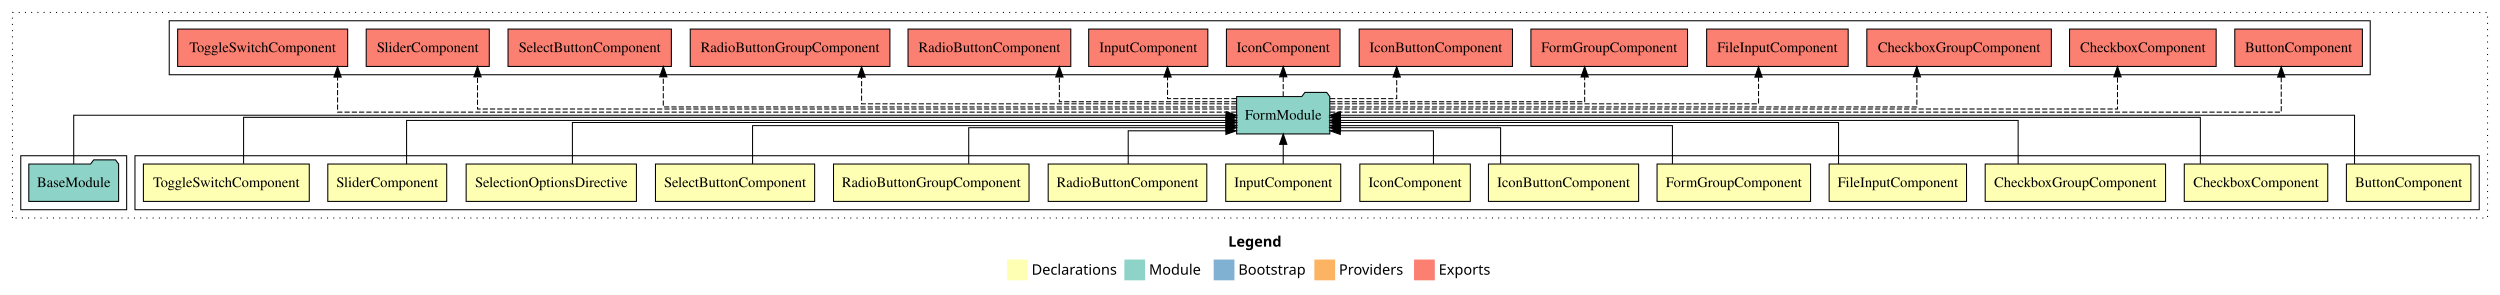
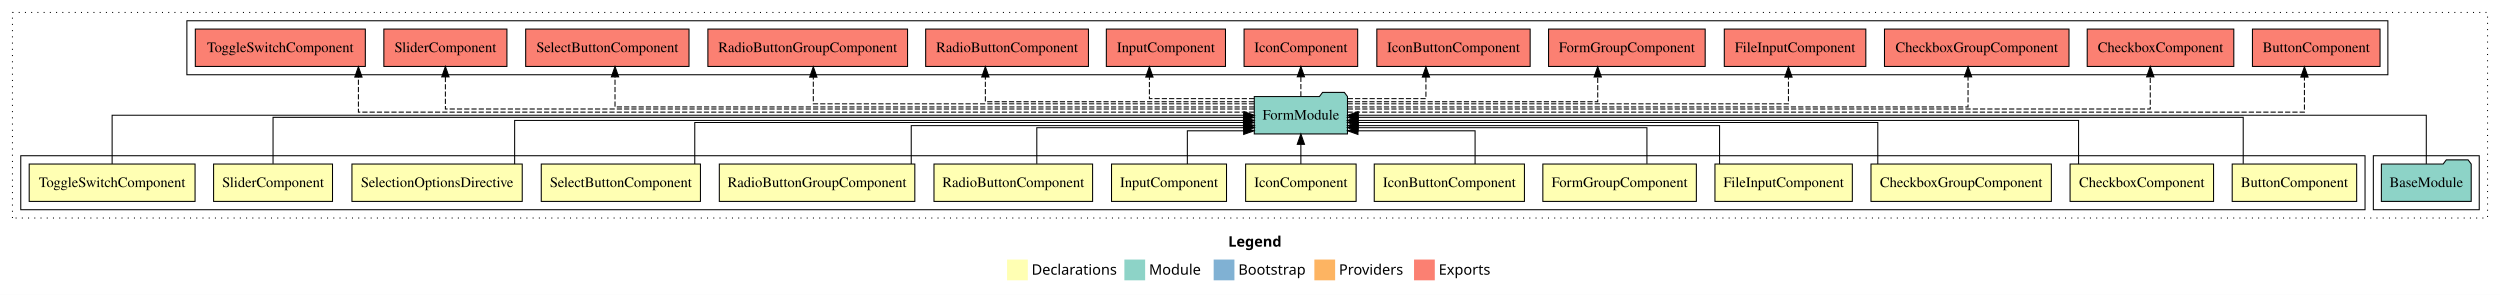
<svg xmlns="http://www.w3.org/2000/svg" width="2408pt" height="284pt" viewBox="0.00 0.00 2408.00 284.00">
  <g id="graph0" class="graph" transform="scale(1 1) rotate(0) translate(4 280)">
    <polygon fill="white" stroke="transparent" points="-4,4 -4,-280 2404,-280 2404,4 -4,4" />
    <text text-anchor="start" x="1179.01" y="-42.4" font-family="sans-serif" font-weight="bold" font-size="14.00">Legend</text>
    <polygon fill="#ffffb3" stroke="transparent" points="966,-10 966,-30 986,-30 986,-10 966,-10" />
    <text text-anchor="start" x="989.63" y="-15.4" font-family="sans-serif" font-size="14.00">  Declarations</text>
    <polygon fill="#8dd3c7" stroke="transparent" points="1079,-10 1079,-30 1099,-30 1099,-10 1079,-10" />
    <text text-anchor="start" x="1102.73" y="-15.4" font-family="sans-serif" font-size="14.00">  Module</text>
    <polygon fill="#80b1d3" stroke="transparent" points="1165,-10 1165,-30 1185,-30 1185,-10 1165,-10" />
    <text text-anchor="start" x="1188.78" y="-15.4" font-family="sans-serif" font-size="14.00">  Bootstrap</text>
    <polygon fill="#fdb462" stroke="transparent" points="1262,-10 1262,-30 1282,-30 1282,-10 1262,-10" />
    <text text-anchor="start" x="1285.67" y="-15.4" font-family="sans-serif" font-size="14.00">  Providers</text>
    <polygon fill="#fb8072" stroke="transparent" points="1358,-10 1358,-30 1378,-30 1378,-10 1358,-10" />
    <text text-anchor="start" x="1381.73" y="-15.4" font-family="sans-serif" font-size="14.00">  Exports</text>
    <g id="clust1" class="cluster">
      <polygon fill="none" stroke="black" stroke-dasharray="1,5" points="8,-70 8,-268 2392,-268 2392,-70 8,-70" />
    </g>
+     <g id="clust17" class="cluster">
+       <polygon fill="none" stroke="black" points="2282,-78 2282,-130 2384,-130 2384,-78 2282,-78" />
+     </g>
+     <g id="clust18" class="cluster">
+       <polygon fill="none" stroke="black" points="176,-208 176,-260 2296,-260 2296,-208 176,-208" />
+     </g>
    <g id="clust2" class="cluster">
-       <polygon fill="none" stroke="black" points="126,-78 126,-130 2384,-130 2384,-78 126,-78" />
-     </g>
-     <g id="clust18" class="cluster">
-       <polygon fill="none" stroke="black" points="159,-208 159,-260 2279,-260 2279,-208 159,-208" />
-     </g>
-     <g id="clust17" class="cluster">
-       <polygon fill="none" stroke="black" points="16,-78 16,-130 118,-130 118,-78 16,-78" />
+       <polygon fill="none" stroke="black" points="16,-78 16,-130 2274,-130 2274,-78 16,-78" />
    </g>
    <g id="node1" class="node">
-       <polygon fill="#ffffb3" stroke="black" points="2375.95,-122 2256.05,-122 2256.05,-86 2375.95,-86 2375.95,-122" />
-       <text text-anchor="middle" x="2316" y="-99.8" font-family="Times,serif" font-size="14.00">ButtonComponent</text>
+       <polygon fill="#ffffb3" stroke="black" points="2265.95,-122 2146.05,-122 2146.05,-86 2265.95,-86 2265.95,-122" />
+       <text text-anchor="middle" x="2206" y="-99.8" font-family="Times,serif" font-size="14.00">ButtonComponent</text>
    </g>
    <g id="node15" class="node">
-       <polygon fill="#8dd3c7" stroke="black" points="1276.88,-187 1273.88,-191 1252.88,-191 1249.88,-187 1187.12,-187 1187.12,-151 1276.88,-151 1276.88,-187" />
-       <text text-anchor="middle" x="1232" y="-164.8" font-family="Times,serif" font-size="14.00">FormModule</text>
+       <polygon fill="#8dd3c7" stroke="black" points="1293.88,-187 1290.88,-191 1269.88,-191 1266.88,-187 1204.12,-187 1204.12,-151 1293.88,-151 1293.88,-187" />
+       <text text-anchor="middle" x="1249" y="-164.8" font-family="Times,serif" font-size="14.00">FormModule</text>
    </g>
    <g id="edge1" class="edge">
-       <path fill="none" stroke="black" d="M2263.88,-122.11C2263.88,-141.34 2263.88,-169 2263.88,-169 2263.88,-169 1287,-169 1287,-169" />
-       <polygon fill="black" stroke="black" points="1287,-165.5 1277,-169 1287,-172.5 1287,-165.5" />
+       <path fill="none" stroke="black" d="M2156.66,-122.22C2156.66,-140.83 2156.66,-167 2156.66,-167 2156.66,-167 1304.01,-167 1304.01,-167" />
+       <polygon fill="black" stroke="black" points="1304.01,-163.5 1294.01,-167 1304.01,-170.5 1304.01,-163.5" />
    </g>
    <g id="node2" class="node">
-       <polygon fill="#ffffb3" stroke="black" points="2238.1,-122 2099.9,-122 2099.9,-86 2238.1,-86 2238.1,-122" />
-       <text text-anchor="middle" x="2169" y="-99.8" font-family="Times,serif" font-size="14.00">CheckboxComponent</text>
+       <polygon fill="#ffffb3" stroke="black" points="2128.1,-122 1989.9,-122 1989.9,-86 2128.1,-86 2128.1,-122" />
+       <text text-anchor="middle" x="2059" y="-99.8" font-family="Times,serif" font-size="14.00">CheckboxComponent</text>
    </g>
    <g id="edge2" class="edge">
-       <path fill="none" stroke="black" d="M2115.38,-122.22C2115.38,-140.83 2115.38,-167 2115.38,-167 2115.38,-167 1287.02,-167 1287.02,-167" />
-       <polygon fill="black" stroke="black" points="1287.02,-163.5 1277.02,-167 1287.02,-170.5 1287.02,-163.5" />
+       <path fill="none" stroke="black" d="M1998.08,-122C1998.08,-139.68 1998.08,-164 1998.08,-164 1998.08,-164 1303.89,-164 1303.89,-164" />
+       <polygon fill="black" stroke="black" points="1303.89,-160.5 1293.89,-164 1303.89,-167.5 1303.89,-160.5" />
    </g>
    <g id="node3" class="node">
-       <polygon fill="#ffffb3" stroke="black" points="2081.87,-122 1908.13,-122 1908.13,-86 2081.87,-86 2081.87,-122" />
-       <text text-anchor="middle" x="1995" y="-99.8" font-family="Times,serif" font-size="14.00">CheckboxGroupComponent</text>
+       <polygon fill="#ffffb3" stroke="black" points="1971.87,-122 1798.13,-122 1798.13,-86 1971.87,-86 1971.87,-122" />
+       <text text-anchor="middle" x="1885" y="-99.8" font-family="Times,serif" font-size="14.00">CheckboxGroupComponent</text>
    </g>
    <g id="edge3" class="edge">
-       <path fill="none" stroke="black" d="M1939.88,-122C1939.88,-139.68 1939.88,-164 1939.88,-164 1939.88,-164 1287.09,-164 1287.09,-164" />
-       <polygon fill="black" stroke="black" points="1287.09,-160.5 1277.09,-164 1287.09,-167.5 1287.09,-160.5" />
+       <path fill="none" stroke="black" d="M1804.69,-122.03C1804.69,-139.06 1804.69,-162 1804.69,-162 1804.69,-162 1304,-162 1304,-162" />
+       <polygon fill="black" stroke="black" points="1304,-158.5 1294,-162 1304,-165.5 1304,-158.5" />
    </g>
    <g id="node4" class="node">
-       <polygon fill="#ffffb3" stroke="black" points="1890.16,-122 1757.84,-122 1757.84,-86 1890.16,-86 1890.16,-122" />
-       <text text-anchor="middle" x="1824" y="-99.8" font-family="Times,serif" font-size="14.00">FileInputComponent</text>
+       <polygon fill="#ffffb3" stroke="black" points="1780.16,-122 1647.84,-122 1647.84,-86 1780.16,-86 1780.16,-122" />
+       <text text-anchor="middle" x="1714" y="-99.8" font-family="Times,serif" font-size="14.00">FileInputComponent</text>
    </g>
    <g id="edge4" class="edge">
-       <path fill="none" stroke="black" d="M1766.88,-122.03C1766.88,-139.06 1766.88,-162 1766.88,-162 1766.88,-162 1287.14,-162 1287.14,-162" />
-       <polygon fill="black" stroke="black" points="1287.14,-158.5 1277.14,-162 1287.14,-165.5 1287.14,-158.5" />
+       <path fill="none" stroke="black" d="M1652.29,-122.01C1652.29,-138.05 1652.29,-159 1652.29,-159 1652.29,-159 1304.09,-159 1304.09,-159" />
+       <polygon fill="black" stroke="black" points="1304.09,-155.5 1294.09,-159 1304.09,-162.5 1304.09,-155.5" />
    </g>
    <g id="node5" class="node">
-       <polygon fill="#ffffb3" stroke="black" points="1739.93,-122 1592.07,-122 1592.07,-86 1739.93,-86 1739.93,-122" />
-       <text text-anchor="middle" x="1666" y="-99.8" font-family="Times,serif" font-size="14.00">FormGroupComponent</text>
+       <polygon fill="#ffffb3" stroke="black" points="1629.93,-122 1482.07,-122 1482.07,-86 1629.93,-86 1629.93,-122" />
+       <text text-anchor="middle" x="1556" y="-99.8" font-family="Times,serif" font-size="14.00">FormGroupComponent</text>
    </g>
    <g id="edge5" class="edge">
-       <path fill="none" stroke="black" d="M1606.88,-122.01C1606.88,-138.05 1606.88,-159 1606.88,-159 1606.88,-159 1287.22,-159 1287.22,-159" />
-       <polygon fill="black" stroke="black" points="1287.22,-155.5 1277.22,-159 1287.22,-162.5 1287.22,-155.5" />
+       <path fill="none" stroke="black" d="M1582.32,-122.24C1582.32,-137.57 1582.32,-157 1582.32,-157 1582.32,-157 1303.95,-157 1303.95,-157" />
+       <polygon fill="black" stroke="black" points="1303.95,-153.5 1293.95,-157 1303.95,-160.5 1303.95,-153.5" />
    </g>
    <g id="node6" class="node">
-       <polygon fill="#ffffb3" stroke="black" points="1574.33,-122 1429.67,-122 1429.67,-86 1574.33,-86 1574.33,-122" />
-       <text text-anchor="middle" x="1502" y="-99.8" font-family="Times,serif" font-size="14.00">IconButtonComponent</text>
+       <polygon fill="#ffffb3" stroke="black" points="1464.33,-122 1319.67,-122 1319.67,-86 1464.33,-86 1464.33,-122" />
+       <text text-anchor="middle" x="1392" y="-99.8" font-family="Times,serif" font-size="14.00">IconButtonComponent</text>
    </g>
    <g id="edge6" class="edge">
-       <path fill="none" stroke="black" d="M1441.38,-122.24C1441.38,-137.57 1441.38,-157 1441.38,-157 1441.38,-157 1286.92,-157 1286.92,-157" />
-       <polygon fill="black" stroke="black" points="1286.92,-153.5 1276.92,-157 1286.92,-160.5 1286.92,-153.5" />
+       <path fill="none" stroke="black" d="M1416.8,-122.05C1416.8,-136.37 1416.8,-154 1416.8,-154 1416.8,-154 1303.97,-154 1303.97,-154" />
+       <polygon fill="black" stroke="black" points="1303.97,-150.5 1293.97,-154 1303.97,-157.5 1303.97,-150.5" />
    </g>
    <g id="node7" class="node">
-       <polygon fill="#ffffb3" stroke="black" points="1412.21,-122 1305.79,-122 1305.79,-86 1412.21,-86 1412.21,-122" />
-       <text text-anchor="middle" x="1359" y="-99.8" font-family="Times,serif" font-size="14.00">IconComponent</text>
+       <polygon fill="#ffffb3" stroke="black" points="1302.21,-122 1195.79,-122 1195.79,-86 1302.21,-86 1302.21,-122" />
+       <text text-anchor="middle" x="1249" y="-99.8" font-family="Times,serif" font-size="14.00">IconComponent</text>
    </g>
    <g id="edge7" class="edge">
-       <path fill="none" stroke="black" d="M1376.7,-122.05C1376.7,-136.37 1376.7,-154 1376.7,-154 1376.7,-154 1286.99,-154 1286.99,-154" />
-       <polygon fill="black" stroke="black" points="1286.99,-150.5 1276.99,-154 1286.99,-157.5 1286.99,-150.5" />
+       <path fill="none" stroke="black" d="M1249,-122.11C1249,-122.11 1249,-140.99 1249,-140.99" />
+       <polygon fill="black" stroke="black" points="1245.5,-140.99 1249,-150.99 1252.5,-140.99 1245.5,-140.99" />
    </g>
    <g id="node8" class="node">
-       <polygon fill="#ffffb3" stroke="black" points="1287.38,-122 1176.62,-122 1176.62,-86 1287.38,-86 1287.38,-122" />
-       <text text-anchor="middle" x="1232" y="-99.8" font-family="Times,serif" font-size="14.00">InputComponent</text>
+       <polygon fill="#ffffb3" stroke="black" points="1177.38,-122 1066.62,-122 1066.62,-86 1177.38,-86 1177.38,-122" />
+       <text text-anchor="middle" x="1122" y="-99.8" font-family="Times,serif" font-size="14.00">InputComponent</text>
    </g>
    <g id="edge8" class="edge">
-       <path fill="none" stroke="black" d="M1232,-122.11C1232,-122.11 1232,-140.99 1232,-140.99" />
-       <polygon fill="black" stroke="black" points="1228.5,-140.99 1232,-150.99 1235.5,-140.99 1228.5,-140.99" />
+       <path fill="none" stroke="black" d="M1139.65,-122.05C1139.65,-136.37 1139.65,-154 1139.65,-154 1139.65,-154 1193.89,-154 1193.89,-154" />
+       <polygon fill="black" stroke="black" points="1193.89,-157.5 1203.89,-154 1193.89,-150.5 1193.89,-157.5" />
    </g>
    <g id="node9" class="node">
-       <polygon fill="#ffffb3" stroke="black" points="1158.39,-122 1005.61,-122 1005.61,-86 1158.39,-86 1158.39,-122" />
-       <text text-anchor="middle" x="1082" y="-99.8" font-family="Times,serif" font-size="14.00">RadioButtonComponent</text>
+       <polygon fill="#ffffb3" stroke="black" points="1048.39,-122 895.61,-122 895.61,-86 1048.39,-86 1048.39,-122" />
+       <text text-anchor="middle" x="972" y="-99.8" font-family="Times,serif" font-size="14.00">RadioButtonComponent</text>
    </g>
    <g id="edge9" class="edge">
-       <path fill="none" stroke="black" d="M1082.69,-122.05C1082.69,-136.37 1082.69,-154 1082.69,-154 1082.69,-154 1176.8,-154 1176.8,-154" />
-       <polygon fill="black" stroke="black" points="1176.8,-157.5 1186.8,-154 1176.8,-150.5 1176.8,-157.5" />
+       <path fill="none" stroke="black" d="M994.65,-122.24C994.65,-137.57 994.65,-157 994.65,-157 994.65,-157 1194.11,-157 1194.11,-157" />
+       <polygon fill="black" stroke="black" points="1194.11,-160.5 1204.11,-157 1194.11,-153.5 1194.11,-160.5" />
    </g>
    <g id="node10" class="node">
-       <polygon fill="#ffffb3" stroke="black" points="987.16,-122 798.84,-122 798.84,-86 987.16,-86 987.16,-122" />
-       <text text-anchor="middle" x="893" y="-99.8" font-family="Times,serif" font-size="14.00">RadioButtonGroupComponent</text>
+       <polygon fill="#ffffb3" stroke="black" points="877.16,-122 688.84,-122 688.84,-86 877.16,-86 877.16,-122" />
+       <text text-anchor="middle" x="783" y="-99.8" font-family="Times,serif" font-size="14.00">RadioButtonGroupComponent</text>
    </g>
    <g id="edge10" class="edge">
-       <path fill="none" stroke="black" d="M929.07,-122.24C929.07,-137.57 929.07,-157 929.07,-157 929.07,-157 1176.97,-157 1176.97,-157" />
-       <polygon fill="black" stroke="black" points="1176.97,-160.5 1186.97,-157 1176.97,-153.5 1176.97,-160.5" />
+       <path fill="none" stroke="black" d="M873.7,-122.01C873.7,-138.05 873.7,-159 873.7,-159 873.7,-159 1194.1,-159 1194.1,-159" />
+       <polygon fill="black" stroke="black" points="1194.1,-162.5 1204.1,-159 1194.1,-155.5 1194.1,-162.5" />
    </g>
    <g id="node11" class="node">
-       <polygon fill="#ffffb3" stroke="black" points="780.66,-122 627.34,-122 627.34,-86 780.66,-86 780.66,-122" />
-       <text text-anchor="middle" x="704" y="-99.8" font-family="Times,serif" font-size="14.00">SelectButtonComponent</text>
+       <polygon fill="#ffffb3" stroke="black" points="670.66,-122 517.34,-122 517.34,-86 670.66,-86 670.66,-122" />
+       <text text-anchor="middle" x="594" y="-99.8" font-family="Times,serif" font-size="14.00">SelectButtonComponent</text>
    </g>
    <g id="edge11" class="edge">
-       <path fill="none" stroke="black" d="M720.87,-122.01C720.87,-138.05 720.87,-159 720.87,-159 720.87,-159 1177.09,-159 1177.09,-159" />
-       <polygon fill="black" stroke="black" points="1177.09,-162.5 1187.09,-159 1177.09,-155.5 1177.09,-162.5" />
+       <path fill="none" stroke="black" d="M665.2,-122.03C665.2,-139.06 665.2,-162 665.2,-162 665.2,-162 1193.68,-162 1193.68,-162" />
+       <polygon fill="black" stroke="black" points="1193.68,-165.5 1203.68,-162 1193.68,-158.5 1193.68,-165.5" />
    </g>
    <g id="node12" class="node">
-       <polygon fill="#ffffb3" stroke="black" points="609.01,-122 444.99,-122 444.99,-86 609.01,-86 609.01,-122" />
-       <text text-anchor="middle" x="527" y="-99.8" font-family="Times,serif" font-size="14.00">SelectionOptionsDirective</text>
+       <polygon fill="#ffffb3" stroke="black" points="499.01,-122 334.99,-122 334.99,-86 499.01,-86 499.01,-122" />
+       <text text-anchor="middle" x="417" y="-99.8" font-family="Times,serif" font-size="14.00">SelectionOptionsDirective</text>
    </g>
    <g id="edge12" class="edge">
-       <path fill="none" stroke="black" d="M547.34,-122.03C547.34,-139.06 547.34,-162 547.34,-162 547.34,-162 1177.08,-162 1177.08,-162" />
-       <polygon fill="black" stroke="black" points="1177.08,-165.5 1187.08,-162 1177.08,-158.5 1177.08,-165.5" />
+       <path fill="none" stroke="black" d="M491.7,-122C491.7,-139.68 491.7,-164 491.7,-164 491.7,-164 1193.9,-164 1193.9,-164" />
+       <polygon fill="black" stroke="black" points="1193.9,-167.5 1203.9,-164 1193.9,-160.5 1193.9,-167.5" />
    </g>
    <g id="node13" class="node">
-       <polygon fill="#ffffb3" stroke="black" points="426.27,-122 311.73,-122 311.73,-86 426.27,-86 426.27,-122" />
-       <text text-anchor="middle" x="369" y="-99.8" font-family="Times,serif" font-size="14.00">SliderComponent</text>
+       <polygon fill="#ffffb3" stroke="black" points="316.27,-122 201.73,-122 201.73,-86 316.27,-86 316.27,-122" />
+       <text text-anchor="middle" x="259" y="-99.8" font-family="Times,serif" font-size="14.00">SliderComponent</text>
    </g>
    <g id="edge13" class="edge">
-       <path fill="none" stroke="black" d="M387.62,-122C387.62,-139.68 387.62,-164 387.62,-164 387.62,-164 1176.9,-164 1176.9,-164" />
-       <polygon fill="black" stroke="black" points="1176.9,-167.5 1186.9,-164 1176.9,-160.5 1176.9,-167.5" />
+       <path fill="none" stroke="black" d="M259,-122.22C259,-140.83 259,-167 259,-167 259,-167 1193.89,-167 1193.89,-167" />
+       <polygon fill="black" stroke="black" points="1193.89,-170.5 1203.89,-167 1193.89,-163.5 1193.89,-170.5" />
    </g>
    <g id="node14" class="node">
-       <polygon fill="#ffffb3" stroke="black" points="293.88,-122 134.12,-122 134.12,-86 293.88,-86 293.88,-122" />
-       <text text-anchor="middle" x="214" y="-99.8" font-family="Times,serif" font-size="14.00">ToggleSwitchComponent</text>
+       <polygon fill="#ffffb3" stroke="black" points="183.88,-122 24.12,-122 24.12,-86 183.88,-86 183.88,-122" />
+       <text text-anchor="middle" x="104" y="-99.8" font-family="Times,serif" font-size="14.00">ToggleSwitchComponent</text>
    </g>
    <g id="edge14" class="edge">
-       <path fill="none" stroke="black" d="M230.62,-122.22C230.62,-140.83 230.62,-167 230.62,-167 230.62,-167 1177.03,-167 1177.03,-167" />
-       <polygon fill="black" stroke="black" points="1177.03,-170.5 1187.03,-167 1177.03,-163.5 1177.03,-170.5" />
+       <path fill="none" stroke="black" d="M104,-122.11C104,-141.34 104,-169 104,-169 104,-169 1194.11,-169 1194.11,-169" />
+       <polygon fill="black" stroke="black" points="1194.11,-172.5 1204.11,-169 1194.11,-165.5 1194.11,-172.5" />
    </g>
    <g id="node17" class="node">
-       <polygon fill="#fb8072" stroke="black" points="2271.45,-252 2148.55,-252 2148.55,-216 2271.45,-216 2271.45,-252" />
-       <text text-anchor="middle" x="2210" y="-229.8" font-family="Times,serif" font-size="14.00">ButtonComponent </text>
+       <polygon fill="#fb8072" stroke="black" points="2288.45,-252 2165.55,-252 2165.55,-216 2288.45,-216 2288.45,-252" />
+       <text text-anchor="middle" x="2227" y="-229.8" font-family="Times,serif" font-size="14.00">ButtonComponent </text>
    </g>
    <g id="edge16" class="edge">
-       <path fill="none" stroke="black" stroke-dasharray="5,2" d="M1277.08,-172C1467.13,-172 2193.29,-172 2193.29,-172 2193.29,-172 2193.29,-205.73 2193.29,-205.73" />
-       <polygon fill="black" stroke="black" points="2189.79,-205.73 2193.29,-215.73 2196.79,-205.73 2189.79,-205.73" />
+       <path fill="none" stroke="black" stroke-dasharray="5,2" d="M1294,-172C1484.61,-172 2215.62,-172 2215.62,-172 2215.62,-172 2215.62,-205.73 2215.62,-205.73" />
+       <polygon fill="black" stroke="black" points="2212.13,-205.73 2215.62,-215.73 2219.13,-205.73 2212.13,-205.73" />
    </g>
    <g id="node18" class="node">
-       <polygon fill="#fb8072" stroke="black" points="2130.6,-252 1989.4,-252 1989.4,-216 2130.6,-216 2130.6,-252" />
-       <text text-anchor="middle" x="2060" y="-229.8" font-family="Times,serif" font-size="14.00">CheckboxComponent </text>
+       <polygon fill="#fb8072" stroke="black" points="2147.6,-252 2006.4,-252 2006.4,-216 2147.6,-216 2147.6,-252" />
+       <text text-anchor="middle" x="2077" y="-229.8" font-family="Times,serif" font-size="14.00">CheckboxComponent </text>
    </g>
    <g id="edge17" class="edge">
-       <path fill="none" stroke="black" stroke-dasharray="5,2" d="M1276.93,-175C1446.15,-175 2035.57,-175 2035.57,-175 2035.57,-175 2035.57,-205.98 2035.57,-205.98" />
-       <polygon fill="black" stroke="black" points="2032.07,-205.98 2035.57,-215.98 2039.07,-205.98 2032.07,-205.98" />
+       <path fill="none" stroke="black" stroke-dasharray="5,2" d="M1294.15,-175C1465.66,-175 2067.12,-175 2067.12,-175 2067.12,-175 2067.12,-205.98 2067.12,-205.98" />
+       <polygon fill="black" stroke="black" points="2063.63,-205.98 2067.12,-215.98 2070.63,-205.98 2063.63,-205.98" />
    </g>
    <g id="node19" class="node">
-       <polygon fill="#fb8072" stroke="black" points="1971.87,-252 1794.13,-252 1794.13,-216 1971.87,-216 1971.87,-252" />
-       <text text-anchor="middle" x="1883" y="-229.8" font-family="Times,serif" font-size="14.00">CheckboxGroupComponent </text>
+       <polygon fill="#fb8072" stroke="black" points="1988.87,-252 1811.13,-252 1811.13,-216 1988.87,-216 1988.87,-252" />
+       <text text-anchor="middle" x="1900" y="-229.8" font-family="Times,serif" font-size="14.00">CheckboxGroupComponent </text>
    </g>
    <g id="edge18" class="edge">
-       <path fill="none" stroke="black" stroke-dasharray="5,2" d="M1277.37,-177C1418.82,-177 1842.32,-177 1842.32,-177 1842.32,-177 1842.32,-205.96 1842.32,-205.96" />
-       <polygon fill="black" stroke="black" points="1838.82,-205.96 1842.32,-215.96 1845.82,-205.96 1838.82,-205.96" />
+       <path fill="none" stroke="black" stroke-dasharray="5,2" d="M1293.93,-177C1439.94,-177 1891.62,-177 1891.62,-177 1891.62,-177 1891.62,-205.96 1891.62,-205.96" />
+       <polygon fill="black" stroke="black" points="1888.13,-205.96 1891.62,-215.96 1895.13,-205.96 1888.13,-205.96" />
    </g>
    <g id="node20" class="node">
-       <polygon fill="#fb8072" stroke="black" points="1776.16,-252 1639.84,-252 1639.84,-216 1776.16,-216 1776.16,-252" />
-       <text text-anchor="middle" x="1708" y="-229.8" font-family="Times,serif" font-size="14.00">FileInputComponent </text>
+       <polygon fill="#fb8072" stroke="black" points="1793.16,-252 1656.84,-252 1656.84,-216 1793.16,-216 1793.16,-252" />
+       <text text-anchor="middle" x="1725" y="-229.8" font-family="Times,serif" font-size="14.00">FileInputComponent </text>
    </g>
    <g id="edge19" class="edge">
-       <path fill="none" stroke="black" stroke-dasharray="5,2" d="M1277.15,-180C1392.65,-180 1689.82,-180 1689.82,-180 1689.82,-180 1689.82,-205.72 1689.82,-205.72" />
-       <polygon fill="black" stroke="black" points="1686.32,-205.72 1689.82,-215.72 1693.32,-205.72 1686.32,-205.72" />
+       <path fill="none" stroke="black" stroke-dasharray="5,2" d="M1294.03,-180C1411.57,-180 1718.62,-180 1718.62,-180 1718.62,-180 1718.62,-205.72 1718.62,-205.72" />
+       <polygon fill="black" stroke="black" points="1715.13,-205.72 1718.62,-215.72 1722.13,-205.72 1715.13,-205.72" />
    </g>
    <g id="node21" class="node">
-       <polygon fill="#fb8072" stroke="black" points="1621.43,-252 1470.57,-252 1470.57,-216 1621.43,-216 1621.43,-252" />
-       <text text-anchor="middle" x="1546" y="-229.8" font-family="Times,serif" font-size="14.00">FormGroupComponent </text>
+       <polygon fill="#fb8072" stroke="black" points="1638.43,-252 1487.57,-252 1487.57,-216 1638.43,-216 1638.43,-252" />
+       <text text-anchor="middle" x="1563" y="-229.8" font-family="Times,serif" font-size="14.00">FormGroupComponent </text>
    </g>
    <g id="edge20" class="edge">
-       <path fill="none" stroke="black" stroke-dasharray="5,2" d="M1277.05,-182C1358.6,-182 1522.35,-182 1522.35,-182 1522.35,-182 1522.35,-205.81 1522.35,-205.81" />
-       <polygon fill="black" stroke="black" points="1518.85,-205.81 1522.35,-215.81 1525.85,-205.81 1518.85,-205.81" />
+       <path fill="none" stroke="black" stroke-dasharray="5,2" d="M1293.99,-182C1374.51,-182 1534.93,-182 1534.93,-182 1534.93,-182 1534.93,-205.81 1534.93,-205.81" />
+       <polygon fill="black" stroke="black" points="1531.43,-205.81 1534.93,-215.81 1538.43,-205.81 1531.43,-205.81" />
    </g>
    <g id="node22" class="node">
-       <polygon fill="#fb8072" stroke="black" points="1452.83,-252 1305.17,-252 1305.17,-216 1452.83,-216 1452.83,-252" />
-       <text text-anchor="middle" x="1379" y="-229.8" font-family="Times,serif" font-size="14.00">IconButtonComponent </text>
+       <polygon fill="#fb8072" stroke="black" points="1469.83,-252 1322.17,-252 1322.17,-216 1469.83,-216 1469.83,-252" />
+       <text text-anchor="middle" x="1396" y="-229.8" font-family="Times,serif" font-size="14.00">IconButtonComponent </text>
    </g>
    <g id="edge21" class="edge">
-       <path fill="none" stroke="black" stroke-dasharray="5,2" d="M1277.09,-185C1307.19,-185 1341.3,-185 1341.3,-185 1341.3,-185 1341.3,-205.75 1341.3,-205.75" />
-       <polygon fill="black" stroke="black" points="1337.8,-205.75 1341.3,-215.75 1344.8,-205.75 1337.8,-205.75" />
+       <path fill="none" stroke="black" stroke-dasharray="5,2" d="M1294.19,-185C1328.37,-185 1369.45,-185 1369.45,-185 1369.45,-185 1369.45,-205.75 1369.45,-205.75" />
+       <polygon fill="black" stroke="black" points="1365.95,-205.75 1369.45,-215.75 1372.95,-205.75 1365.95,-205.75" />
    </g>
    <g id="node23" class="node">
-       <polygon fill="#fb8072" stroke="black" points="1286.71,-252 1177.29,-252 1177.29,-216 1286.71,-216 1286.71,-252" />
-       <text text-anchor="middle" x="1232" y="-229.8" font-family="Times,serif" font-size="14.00">IconComponent </text>
+       <polygon fill="#fb8072" stroke="black" points="1303.71,-252 1194.29,-252 1194.29,-216 1303.71,-216 1303.71,-252" />
+       <text text-anchor="middle" x="1249" y="-229.8" font-family="Times,serif" font-size="14.00">IconComponent </text>
    </g>
    <g id="edge22" class="edge">
-       <path fill="none" stroke="black" stroke-dasharray="5,2" d="M1232,-187.11C1232,-187.11 1232,-205.99 1232,-205.99" />
-       <polygon fill="black" stroke="black" points="1228.5,-205.99 1232,-215.99 1235.5,-205.99 1228.5,-205.99" />
+       <path fill="none" stroke="black" stroke-dasharray="5,2" d="M1249,-187.11C1249,-187.11 1249,-205.99 1249,-205.99" />
+       <polygon fill="black" stroke="black" points="1245.5,-205.99 1249,-215.99 1252.5,-205.99 1245.5,-205.99" />
    </g>
    <g id="node24" class="node">
-       <polygon fill="#fb8072" stroke="black" points="1159.38,-252 1044.62,-252 1044.62,-216 1159.38,-216 1159.38,-252" />
-       <text text-anchor="middle" x="1102" y="-229.8" font-family="Times,serif" font-size="14.00">InputComponent </text>
+       <polygon fill="#fb8072" stroke="black" points="1176.38,-252 1061.62,-252 1061.62,-216 1176.38,-216 1176.38,-252" />
+       <text text-anchor="middle" x="1119" y="-229.8" font-family="Times,serif" font-size="14.00">InputComponent </text>
    </g>
    <g id="edge23" class="edge">
-       <path fill="none" stroke="black" stroke-dasharray="5,2" d="M1187,-185C1156.07,-185 1120.57,-185 1120.57,-185 1120.57,-185 1120.57,-205.75 1120.57,-205.75" />
-       <polygon fill="black" stroke="black" points="1117.07,-205.75 1120.57,-215.75 1124.07,-205.75 1117.07,-205.75" />
+       <path fill="none" stroke="black" stroke-dasharray="5,2" d="M1204.04,-185C1161.17,-185 1103.1,-185 1103.1,-185 1103.1,-185 1103.1,-205.75 1103.1,-205.75" />
+       <polygon fill="black" stroke="black" points="1099.6,-205.75 1103.1,-215.75 1106.6,-205.75 1099.6,-205.75" />
    </g>
    <g id="node25" class="node">
-       <polygon fill="#fb8072" stroke="black" points="1027.39,-252 870.61,-252 870.61,-216 1027.39,-216 1027.39,-252" />
-       <text text-anchor="middle" x="949" y="-229.8" font-family="Times,serif" font-size="14.00">RadioButtonComponent </text>
+       <polygon fill="#fb8072" stroke="black" points="1044.39,-252 887.61,-252 887.61,-216 1044.39,-216 1044.39,-252" />
+       <text text-anchor="middle" x="966" y="-229.8" font-family="Times,serif" font-size="14.00">RadioButtonComponent </text>
    </g>
    <g id="edge24" class="edge">
-       <path fill="none" stroke="black" stroke-dasharray="5,2" d="M1187.06,-182C1123.87,-182 1016.38,-182 1016.38,-182 1016.38,-182 1016.38,-205.81 1016.38,-205.81" />
-       <polygon fill="black" stroke="black" points="1012.88,-205.81 1016.38,-215.81 1019.88,-205.81 1012.88,-205.81" />
+       <path fill="none" stroke="black" stroke-dasharray="5,2" d="M1203.83,-182C1119.17,-182 945.1,-182 945.1,-182 945.1,-182 945.1,-205.81 945.1,-205.81" />
+       <polygon fill="black" stroke="black" points="941.6,-205.81 945.1,-215.81 948.6,-205.81 941.6,-205.81" />
    </g>
    <g id="node26" class="node">
-       <polygon fill="#fb8072" stroke="black" points="853.16,-252 660.84,-252 660.84,-216 853.16,-216 853.16,-252" />
-       <text text-anchor="middle" x="757" y="-229.8" font-family="Times,serif" font-size="14.00">RadioButtonGroupComponent </text>
+       <polygon fill="#fb8072" stroke="black" points="870.16,-252 677.84,-252 677.84,-216 870.16,-216 870.16,-252" />
+       <text text-anchor="middle" x="774" y="-229.8" font-family="Times,serif" font-size="14.00">RadioButtonGroupComponent </text>
    </g>
    <g id="edge25" class="edge">
-       <path fill="none" stroke="black" stroke-dasharray="5,2" d="M1186.99,-180C1081.25,-180 825.88,-180 825.88,-180 825.88,-180 825.88,-205.72 825.88,-205.72" />
-       <polygon fill="black" stroke="black" points="822.38,-205.72 825.88,-215.72 829.38,-205.72 822.38,-205.72" />
+       <path fill="none" stroke="black" stroke-dasharray="5,2" d="M1203.97,-180C1086.43,-180 779.38,-180 779.38,-180 779.38,-180 779.38,-205.72 779.38,-205.72" />
+       <polygon fill="black" stroke="black" points="775.88,-205.72 779.38,-215.72 782.88,-205.72 775.88,-205.72" />
    </g>
    <g id="node27" class="node">
-       <polygon fill="#fb8072" stroke="black" points="642.66,-252 485.34,-252 485.34,-216 642.66,-216 642.66,-252" />
-       <text text-anchor="middle" x="564" y="-229.8" font-family="Times,serif" font-size="14.00">SelectButtonComponent </text>
+       <polygon fill="#fb8072" stroke="black" points="659.66,-252 502.34,-252 502.34,-216 659.66,-216 659.66,-252" />
+       <text text-anchor="middle" x="581" y="-229.8" font-family="Times,serif" font-size="14.00">SelectButtonComponent </text>
    </g>
    <g id="edge26" class="edge">
-       <path fill="none" stroke="black" stroke-dasharray="5,2" d="M1186.63,-177C1047.28,-177 634.88,-177 634.88,-177 634.88,-177 634.88,-205.96 634.88,-205.96" />
-       <polygon fill="black" stroke="black" points="631.38,-205.96 634.88,-215.96 638.38,-205.96 631.38,-205.96" />
+       <path fill="none" stroke="black" stroke-dasharray="5,2" d="M1204.11,-177C1055.42,-177 588.38,-177 588.38,-177 588.38,-177 588.38,-205.96 588.38,-205.96" />
+       <polygon fill="black" stroke="black" points="584.88,-205.96 588.38,-215.96 591.88,-205.96 584.88,-205.96" />
    </g>
    <g id="node28" class="node">
-       <polygon fill="#fb8072" stroke="black" points="467.27,-252 348.73,-252 348.73,-216 467.27,-216 467.27,-252" />
-       <text text-anchor="middle" x="408" y="-229.8" font-family="Times,serif" font-size="14.00">SliderComponent </text>
+       <polygon fill="#fb8072" stroke="black" points="484.27,-252 365.73,-252 365.73,-216 484.27,-216 484.27,-252" />
+       <text text-anchor="middle" x="425" y="-229.8" font-family="Times,serif" font-size="14.00">SliderComponent </text>
    </g>
    <g id="edge27" class="edge">
-       <path fill="none" stroke="black" stroke-dasharray="5,2" d="M1186.92,-175C1021.29,-175 455.94,-175 455.94,-175 455.94,-175 455.94,-205.98 455.94,-205.98" />
-       <polygon fill="black" stroke="black" points="452.44,-205.98 455.94,-215.98 459.44,-205.98 452.44,-205.98" />
+       <path fill="none" stroke="black" stroke-dasharray="5,2" d="M1204.11,-175C1032.16,-175 425,-175 425,-175 425,-175 425,-205.98 425,-205.98" />
+       <polygon fill="black" stroke="black" points="421.5,-205.98 425,-215.98 428.5,-205.98 421.5,-205.98" />
    </g>
    <g id="node29" class="node">
-       <polygon fill="#fb8072" stroke="black" points="330.88,-252 167.12,-252 167.12,-216 330.88,-216 330.88,-252" />
-       <text text-anchor="middle" x="249" y="-229.8" font-family="Times,serif" font-size="14.00">ToggleSwitchComponent </text>
+       <polygon fill="#fb8072" stroke="black" points="347.88,-252 184.12,-252 184.12,-216 347.88,-216 347.88,-252" />
+       <text text-anchor="middle" x="266" y="-229.8" font-family="Times,serif" font-size="14.00">ToggleSwitchComponent </text>
    </g>
    <g id="edge28" class="edge">
-       <path fill="none" stroke="black" stroke-dasharray="5,2" d="M1186.83,-172C1003.04,-172 321.15,-172 321.15,-172 321.15,-172 321.15,-205.73 321.15,-205.73" />
-       <polygon fill="black" stroke="black" points="317.65,-205.73 321.15,-215.73 324.65,-205.73 317.65,-205.73" />
+       <path fill="none" stroke="black" stroke-dasharray="5,2" d="M1203.98,-172C1020.81,-172 341.22,-172 341.22,-172 341.22,-172 341.22,-205.73 341.22,-205.73" />
+       <polygon fill="black" stroke="black" points="337.72,-205.73 341.22,-215.73 344.72,-205.73 337.72,-205.73" />
    </g>
    <g id="node16" class="node">
-       <polygon fill="#8dd3c7" stroke="black" points="110.26,-122 107.26,-126 86.26,-126 83.26,-122 23.74,-122 23.74,-86 110.26,-86 110.26,-122" />
-       <text text-anchor="middle" x="67" y="-99.8" font-family="Times,serif" font-size="14.00">BaseModule</text>
+       <polygon fill="#8dd3c7" stroke="black" points="2376.26,-122 2373.26,-126 2352.26,-126 2349.26,-122 2289.74,-122 2289.74,-86 2376.26,-86 2376.26,-122" />
+       <text text-anchor="middle" x="2333" y="-99.8" font-family="Times,serif" font-size="14.00">BaseModule</text>
    </g>
    <g id="edge15" class="edge">
-       <path fill="none" stroke="black" d="M67,-122.11C67,-141.34 67,-169 67,-169 67,-169 1177.04,-169 1177.04,-169" />
-       <polygon fill="black" stroke="black" points="1177.04,-172.5 1187.04,-169 1177.04,-165.5 1177.04,-172.5" />
+       <path fill="none" stroke="black" d="M2333,-122.11C2333,-141.34 2333,-169 2333,-169 2333,-169 1304.2,-169 1304.2,-169" />
+       <polygon fill="black" stroke="black" points="1304.2,-165.5 1294.2,-169 1304.2,-172.5 1304.2,-165.5" />
    </g>
  </g>
</svg>
